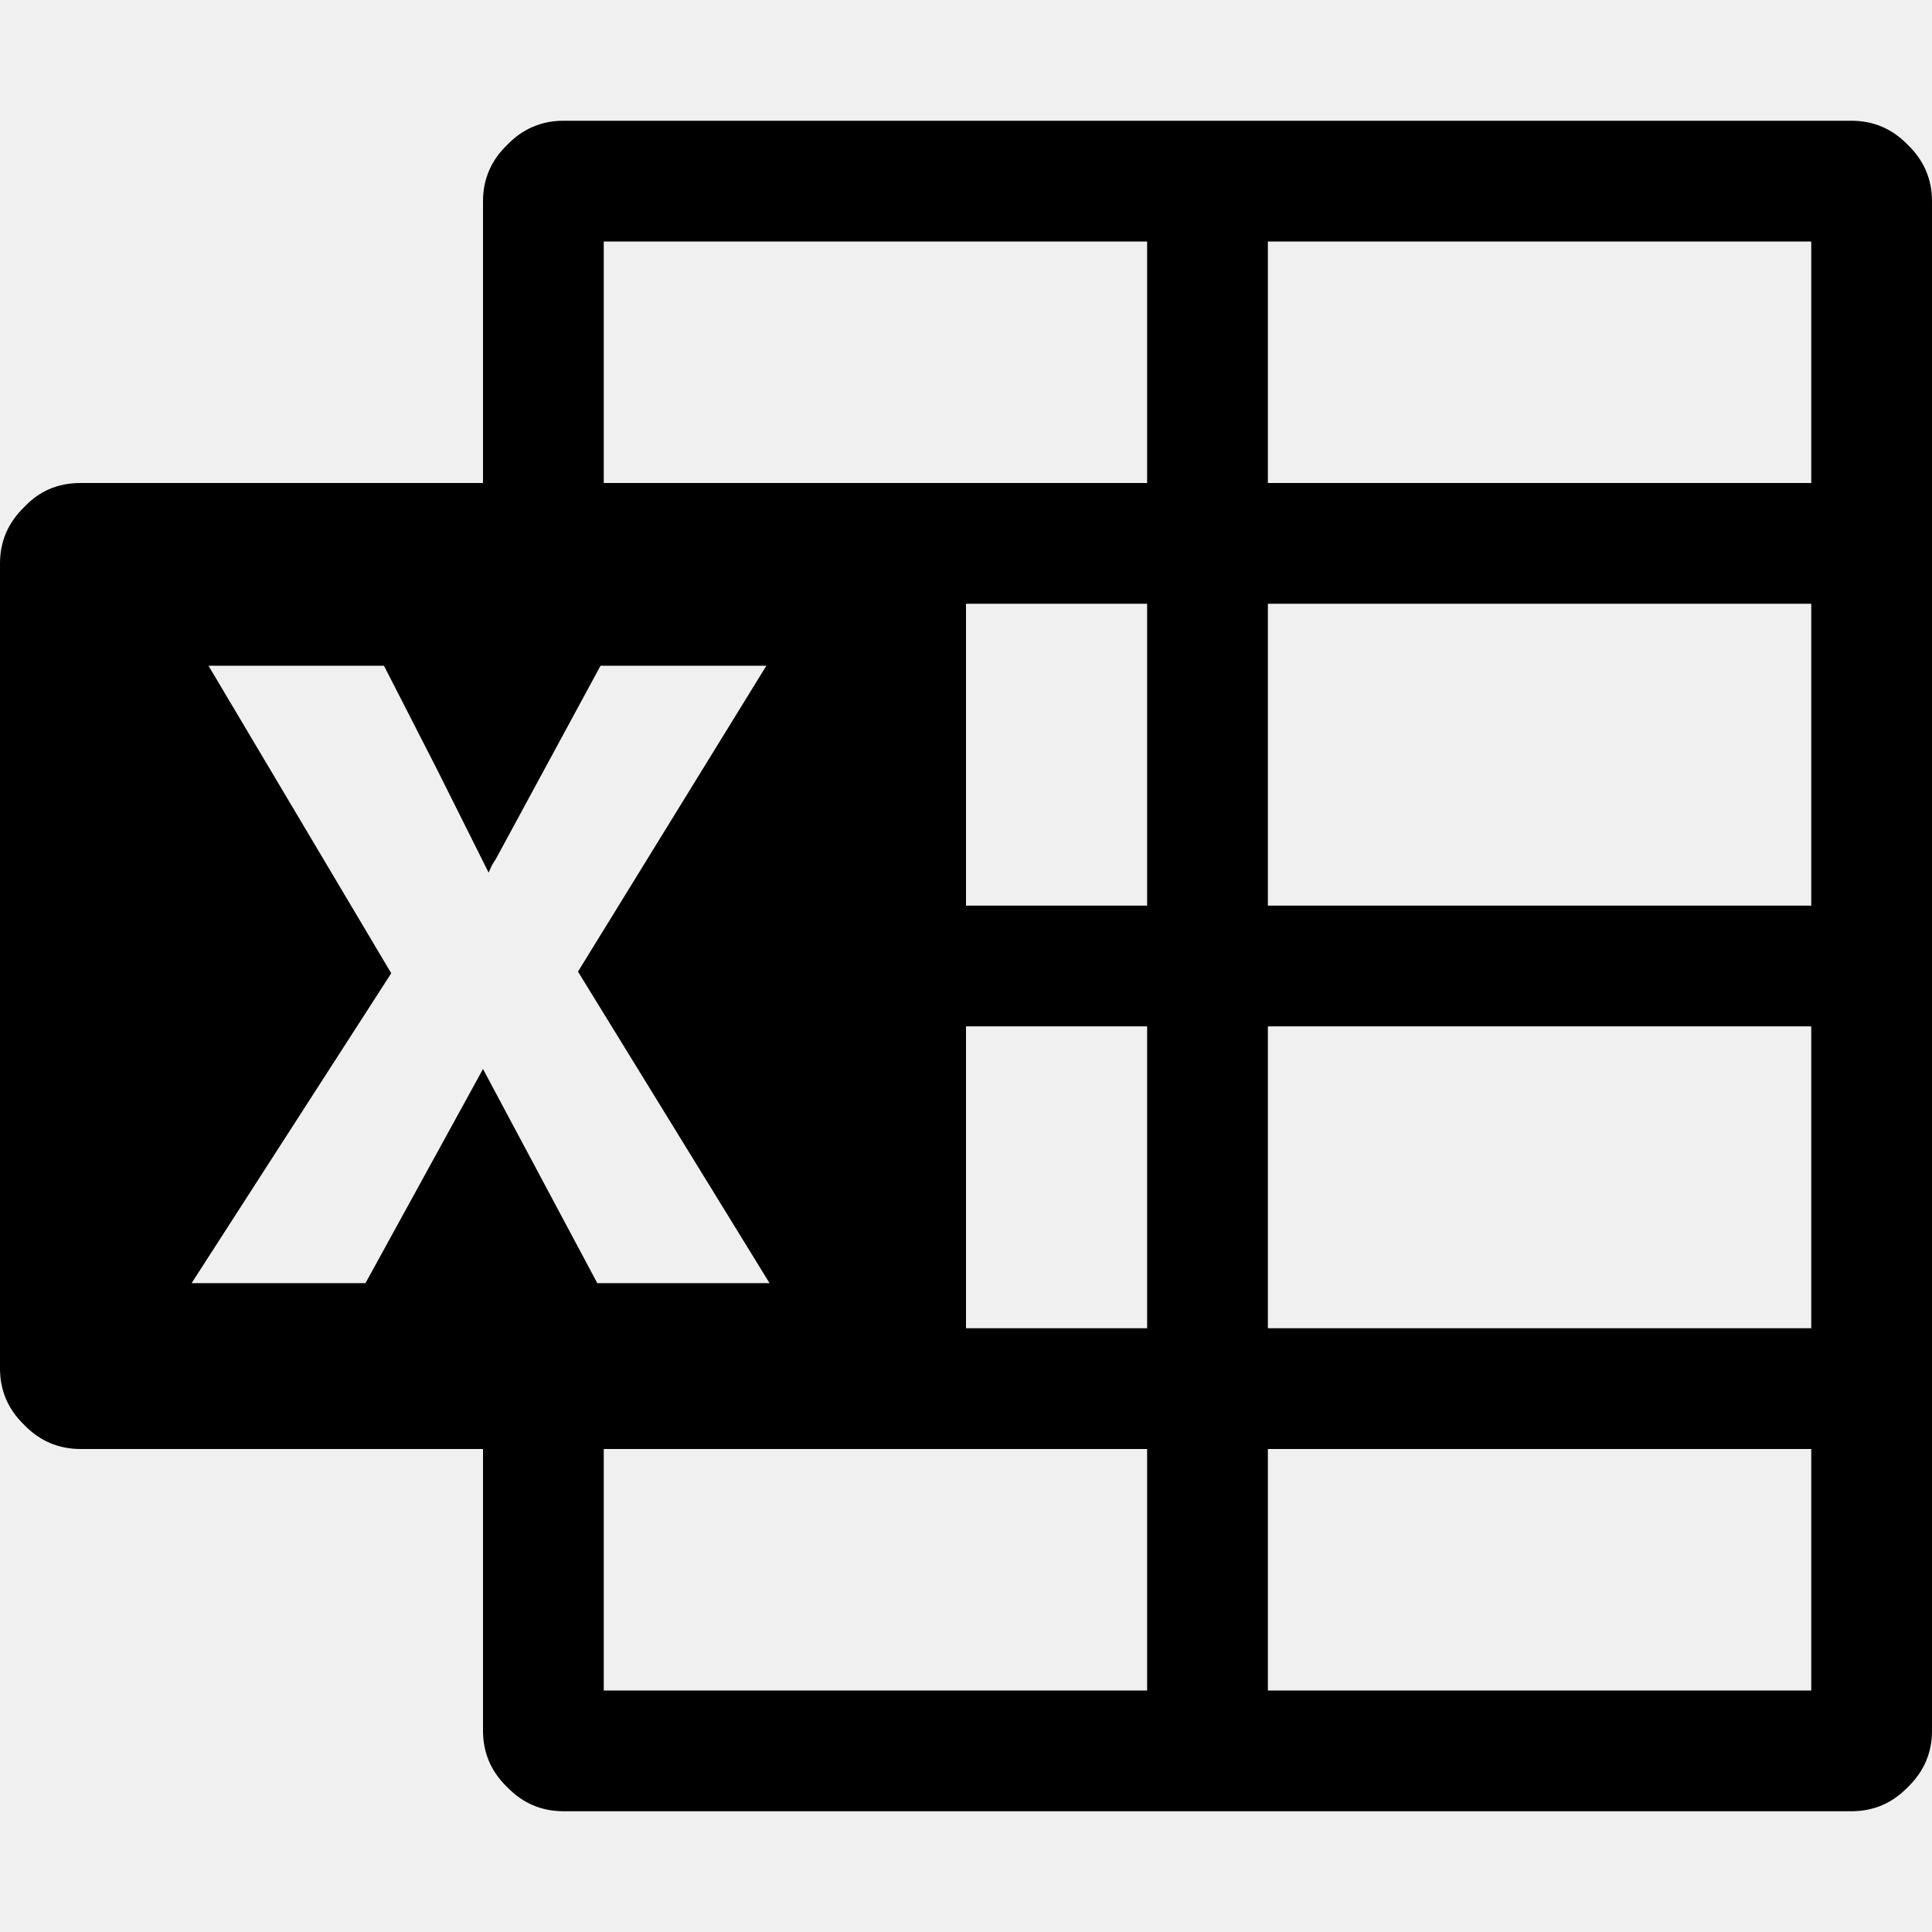
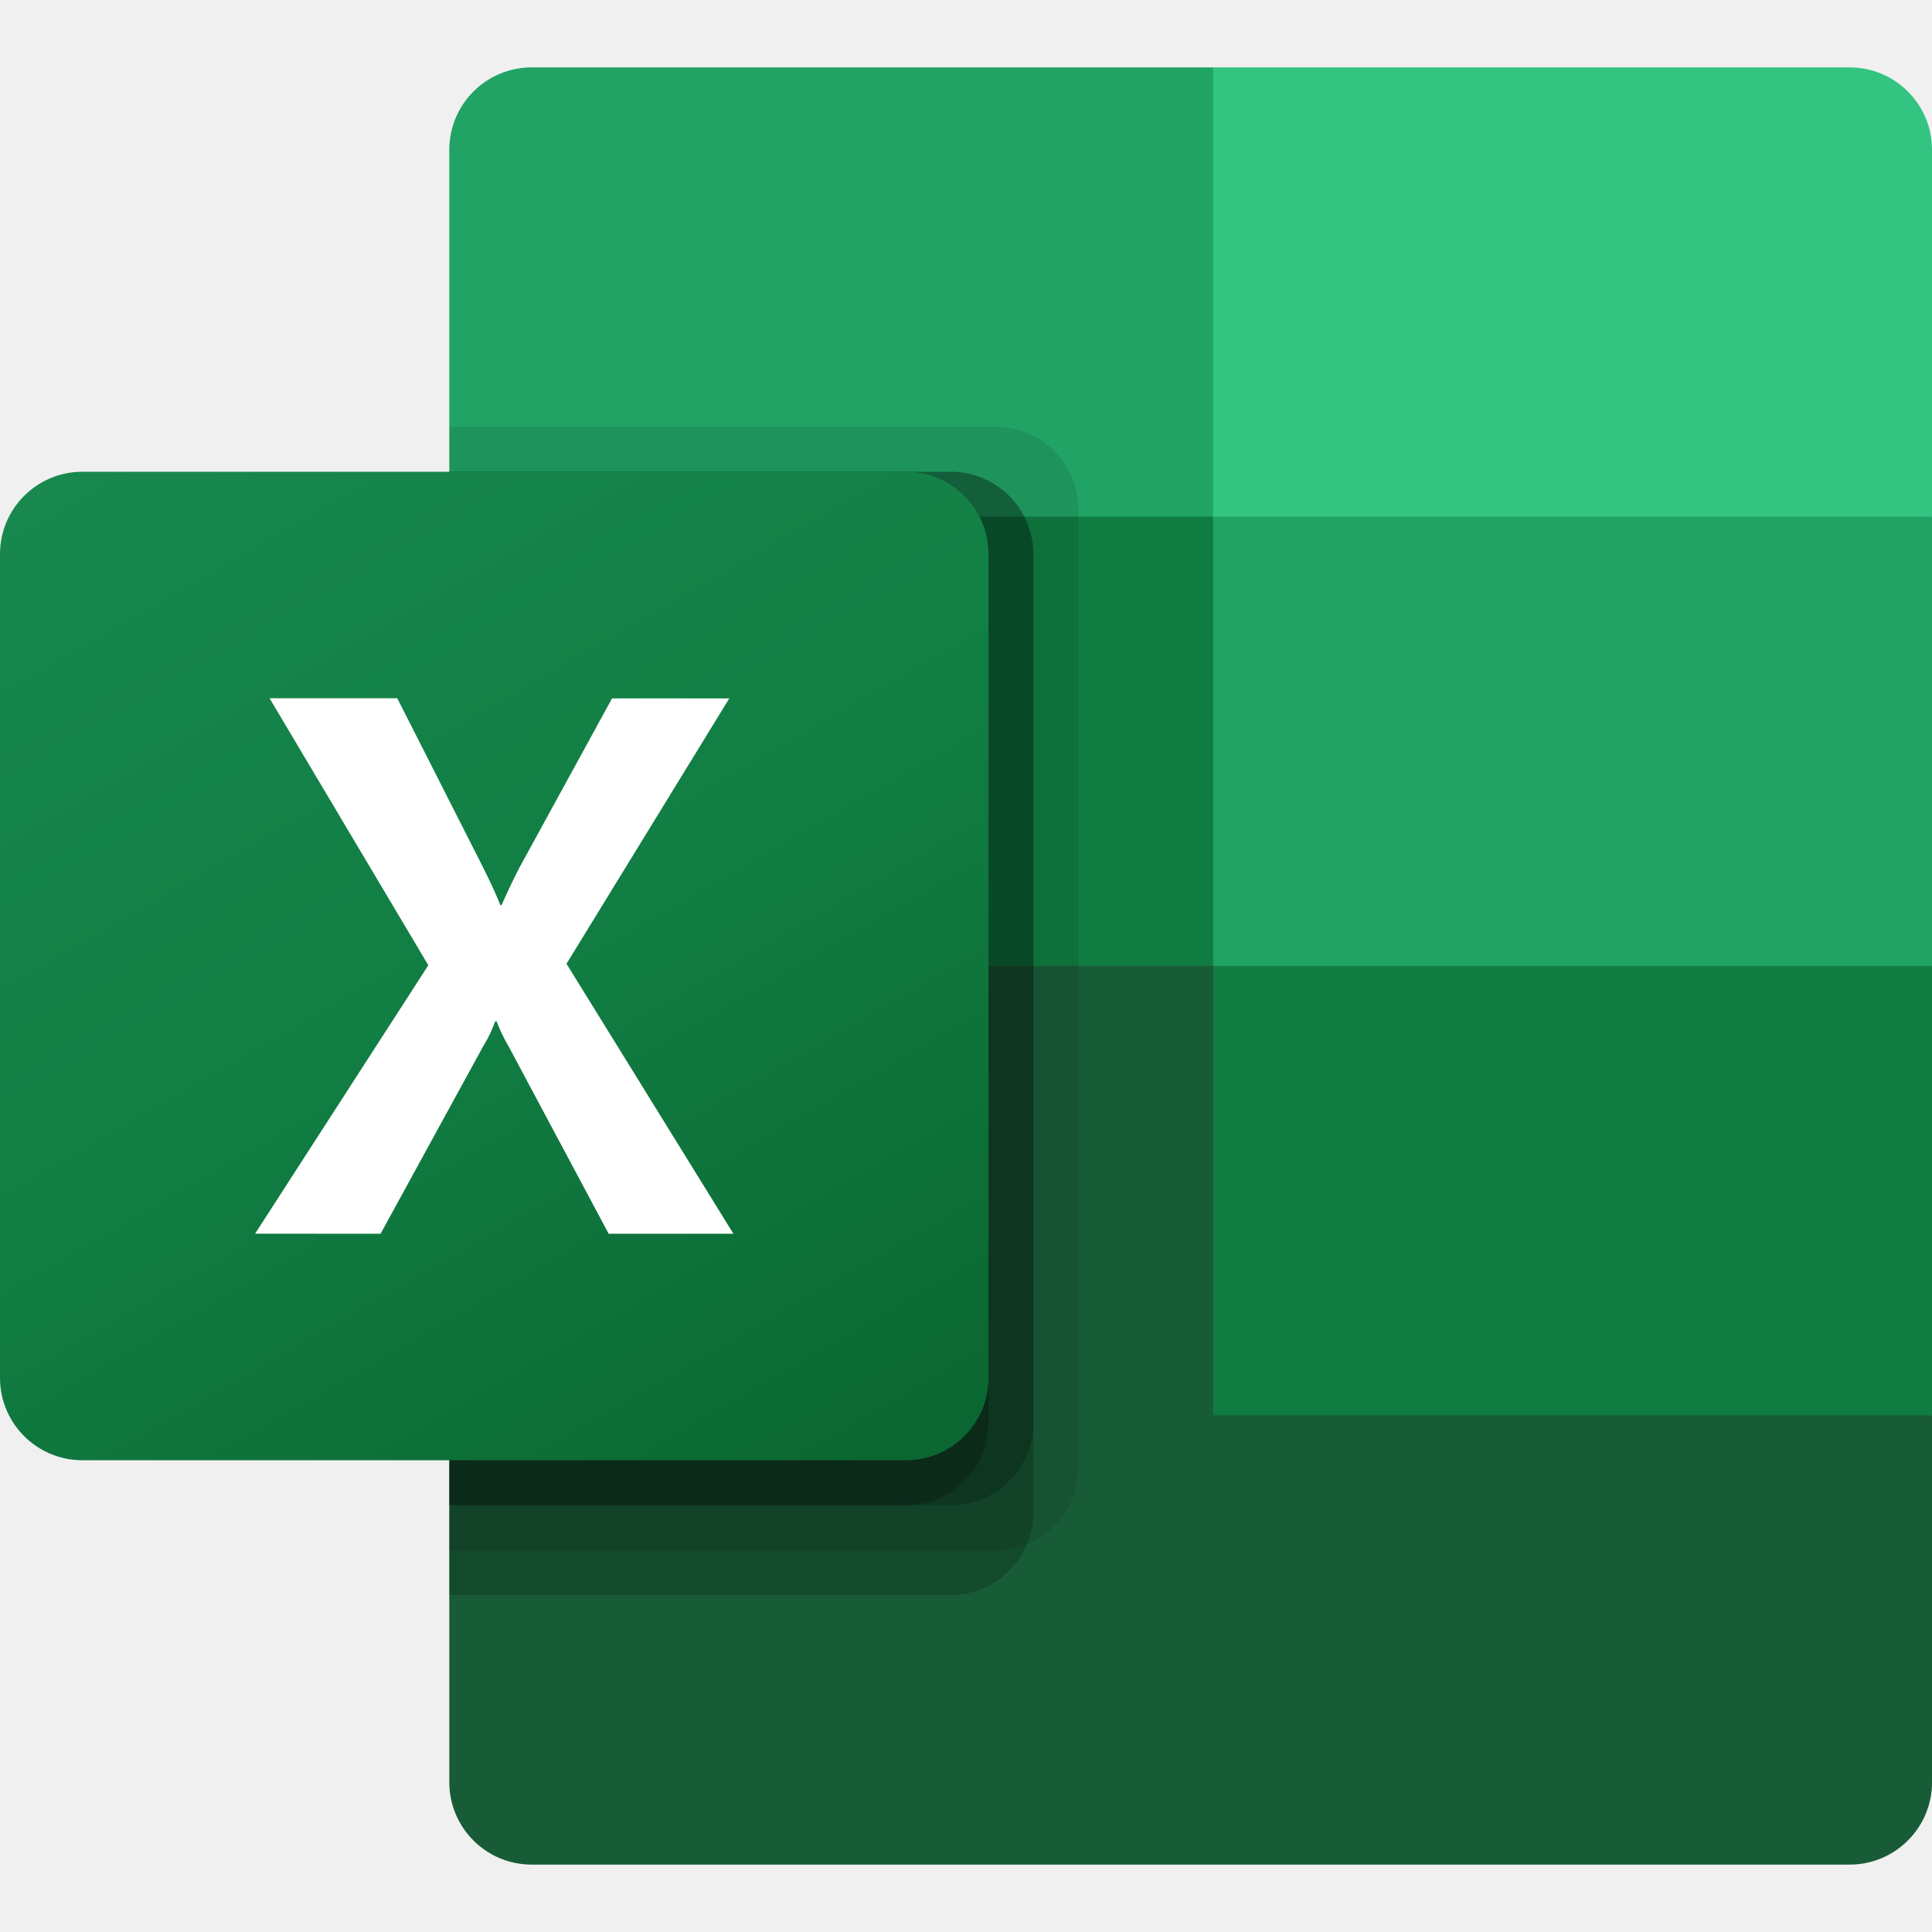
- <svg xmlns="http://www.w3.org/2000/svg" role="img" viewBox="0 0 24 24">
-   <path d="M23 1.5q.41 0 .7.3.3.29.3.7v19q0 .41-.3.7-.29.3-.7.3H7q-.41 0-.7-.3-.3-.29-.3-.7V18H1q-.41 0-.7-.3-.3-.29-.3-.7V7q0-.41.3-.7Q.58 6 1 6h5V2.5q0-.41.3-.7.29-.3.7-.3zM6 13.28l1.42 2.66h2.14l-2.38-3.87 2.34-3.8H7.46l-1.3 2.4-.05.08-.04.09-.64-1.28-.66-1.29H2.59l2.27 3.82-2.48 3.85h2.16zM14.25 21v-3H7.5v3zm0-4.5v-3.75H12v3.75zm0-5.25V7.5H12v3.75zm0-5.25V3H7.5v3zm8.25 15v-3h-6.75v3zm0-4.5v-3.75h-6.75v3.75zm0-5.25V7.5h-6.75v3.75zm0-5.25V3h-6.75v3Z" />
+ <svg xmlns="http://www.w3.org/2000/svg" version="1.1" id="Livello_1" x="0px" y="0px" viewBox="0 0 512 512" style="enable-background:new 0 0 512 512" xml:space="preserve">
+   <style type="text/css">.st0{fill:#185C37;} .st1{fill:#21A366;} .st2{fill:#107C41;} .st3{opacity:0.1;enable-background:new ;} .st4{opacity:0.2;enable-background:new ;} .st5{fill:url(#SVGID_1_);} .st6{fill:#FFFFFF;} .st7{fill:#33C481;}</style>
+   <path class="st0" d="M321.49,244.09l-202.42-35.72v263.94c0,12.05,9.77,21.83,21.83,21.83l0,0h349.28 c12.05,0,21.83-9.77,21.83-21.83l0,0v-97.24L321.49,244.09z" />
+   <path class="st1" d="M321.49,17.86H140.9c-12.05,0-21.83,9.77-21.83,21.83l0,0v97.24L321.49,256l107.16,35.72L512,256V136.93 L321.49,17.86z" />
+   <path class="st2" d="M119.07,136.93h202.42V256H119.07V136.93z" />
+   <path class="st3" d="M263.94,113.12H119.07v297.67h144.87c12.04-0.04,21.79-9.79,21.83-21.83V134.94 C285.73,122.9,275.98,113.16,263.94,113.12z" />
+   <path class="st4" d="M252.04,125.02H119.07V422.7h132.97c12.04-0.04,21.79-9.79,21.83-21.83V146.85 C273.82,134.81,264.07,125.06,252.04,125.02z" />
+   <path class="st4" d="M252.04,125.02H119.07v273.86h132.97c12.04-0.04,21.79-9.79,21.83-21.83V146.85 C273.82,134.81,264.07,125.06,252.04,125.02z" />
+   <path class="st4" d="M240.13,125.02H119.07v273.86h121.06c12.04-0.04,21.79-9.79,21.83-21.83V146.85 C261.91,134.81,252.17,125.06,240.13,125.02z" />
+   <linearGradient id="SVGID_1_" gradientUnits="userSpaceOnUse" x1="45.507" y1="-1464.031" x2="216.447" y2="-1167.969" gradientTransform="matrix(1 0 0 1 0 1572)">
+     <stop offset="0" style="stop-color:#18884F" />
+     <stop offset="0.5" style="stop-color:#117E43" />
+     <stop offset="1" style="stop-color:#0B6631" />
+   </linearGradient>
+   <path class="st5" d="M21.83,125.02h218.3c12.05,0,21.83,9.77,21.83,21.83v218.3c0,12.05-9.77,21.83-21.83,21.83H21.83 C9.77,386.98,0,377.21,0,365.15v-218.3C0,134.79,9.77,125.02,21.83,125.02z" />
+   <path class="st6" d="M67.6,326.94l45.91-71.14l-42.07-70.75h33.84l22.96,45.25c2.12,4.3,3.57,7.49,4.36,9.6h0.3 c1.51-3.43,3.1-6.76,4.76-9.99l24.54-44.83h31.07l-43.14,70.33l44.23,71.54H161.3l-26.52-49.66c-1.25-2.11-2.31-4.33-3.17-6.63 h-0.39c-0.78,2.25-1.81,4.41-3.07,6.43l-27.3,49.87L67.6,326.94L67.6,326.94z" />
+   <path class="st7" d="M490.17,17.86H321.49v119.07H512V39.69C512,27.63,502.23,17.86,490.17,17.86L490.17,17.86z" />
+   <path class="st2" d="M321.49,256H512v119.07H321.49V256z" />
</svg>
